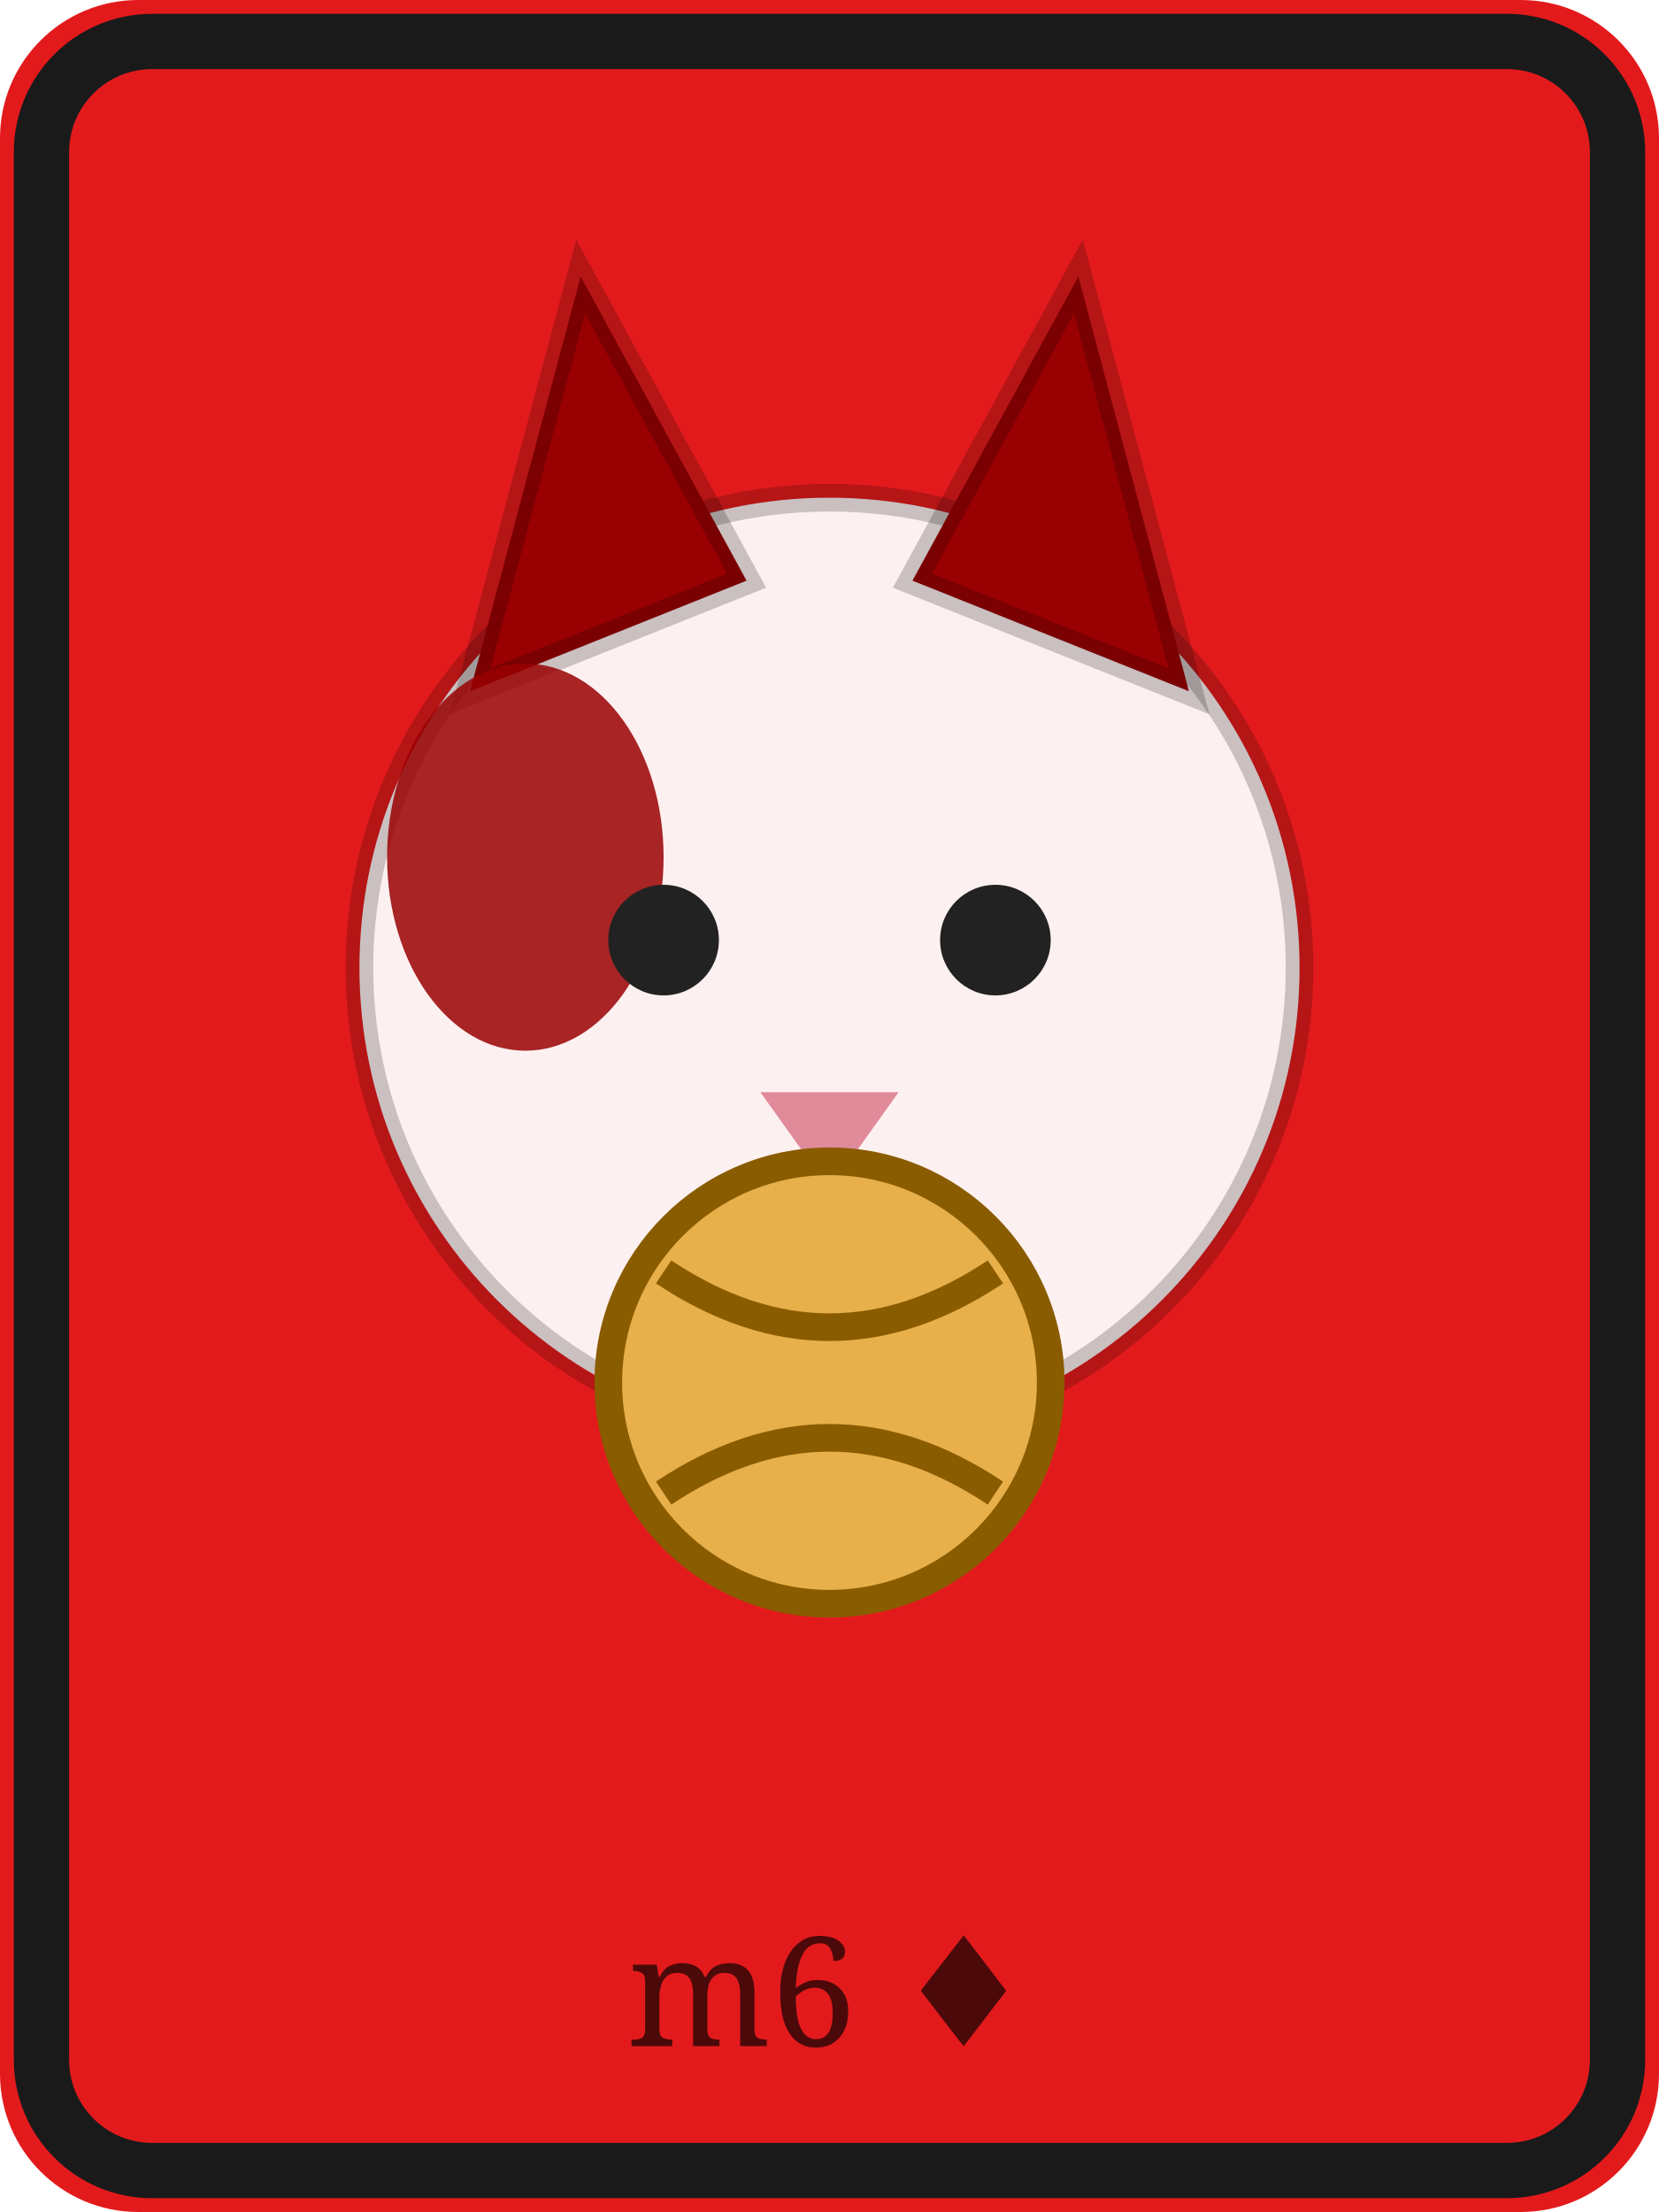
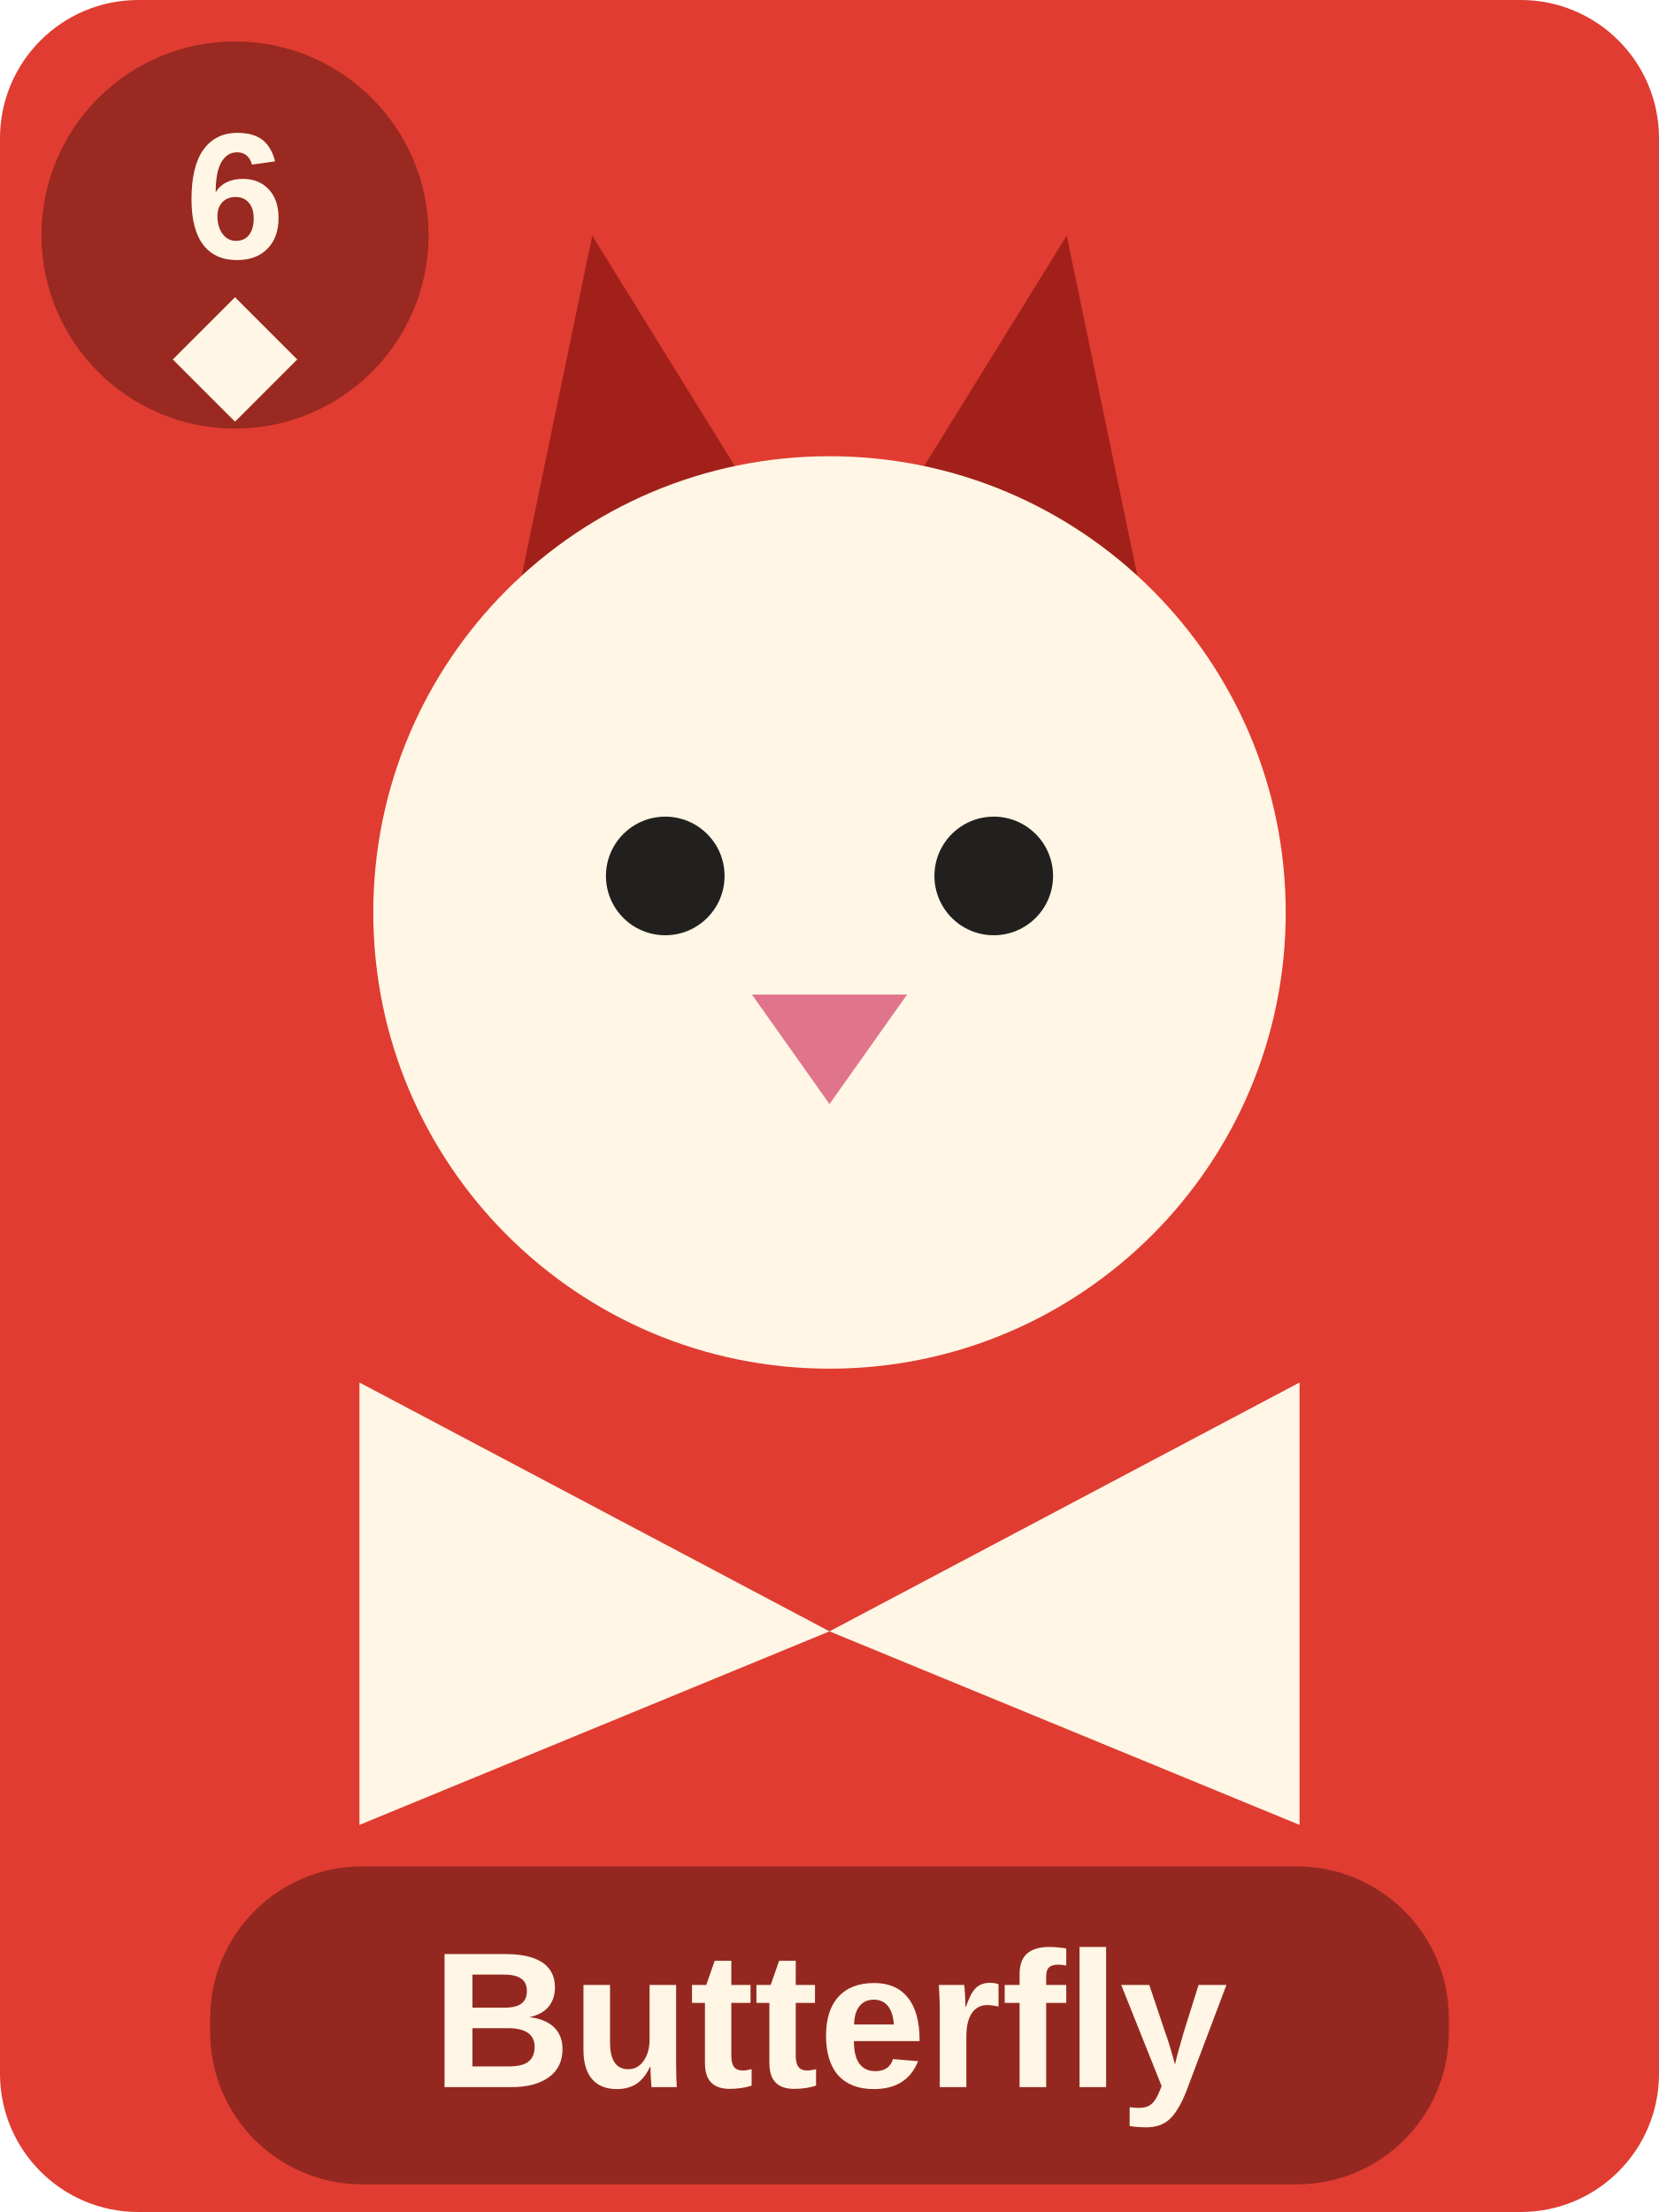
<svg xmlns="http://www.w3.org/2000/svg" viewBox="0 0 120 160">
-   <rect width="120" height="160" rx="10" fill="#E31A1C" />
-   <rect x="3" y="3" width="114" height="154" rx="8" fill="none" stroke="#1a1a1a" stroke-width="4" />
-   <circle cx="60" cy="70" r="34" fill="#ffffffee" stroke="#00000033" stroke-width="2" />
-   <polygon points="34,50 42,20 54,42" fill="#990001" stroke="#00000033" stroke-width="2" />
-   <polygon points="86,50 78,20 66,42" fill="#990001" stroke="#00000033" stroke-width="2" />
-   <ellipse cx="38" cy="62" rx="10" ry="14" fill="#990001" opacity="0.85" />
-   <circle cx="48" cy="68" r="4" fill="#222" />
-   <circle cx="72" cy="68" r="4" fill="#222" />
-   <polygon points="60,86 55,79 65,79" fill="#e08a9a" />
-   <circle cx="60" cy="100" r="16" fill="#e8b04a" stroke="#8a5c00" stroke-width="2" />
-   <path d="M48,92 Q60,100 72,92 M48,108 Q60,100 72,108" stroke="#8a5c00" stroke-width="2" fill="none" />
-   <text x="60" y="148" font-family="Georgia,serif" font-size="11" fill="#000000aa" text-anchor="middle">m6 ♦</text>
+   <rect width="120" height="160" rx="10" fill="#E03C31" />
+   <polygon points="36.24,48.84 42.84,17.041 58.02,41.58" fill="#A2201A" />
+   <polygon points="83.76,48.84 77.16,17.041 61.98,41.58" fill="#A2201A" />
+   <circle cx="60" cy="66" r="33" fill="#FFF6E5" />
+   <circle cx="48.12" cy="63.36" r="4.29" fill="#22201E" />
+   <circle cx="71.88" cy="63.36" r="4.29" fill="#22201E" />
+   <polygon points="60,79.86 54.39,71.94 65.61,71.94" fill="#E0748A" />
+   <polygon points="60,118 26,100 26,132" fill="#FFF6E5" />
+   <polygon points="60,118 94,100 94,132" fill="#FFF6E5" />
+   <rect x="15.2" y="135" width="89.6" height="23" rx="11" fill="black" fill-opacity="0.34" />
+   <text x="60" y="147" font-family="system-ui,Arial,sans-serif" font-size="14" font-weight="800" fill="#FFF6E5" text-anchor="middle" dominant-baseline="middle">Butterfly</text>
+   <circle cx="17" cy="17" r="14" fill="black" fill-opacity="0.32" />
+   <text x="17" y="15" font-family="system-ui,Arial,sans-serif" font-size="13" font-weight="800" fill="#FFF6E5" text-anchor="middle" dominant-baseline="middle">6</text>
+   <g transform="translate(17,26)">
+     <polygon points="0,-4.5 4.5,0 0,4.5 -4.5,0" fill="#FFF6E5" />
+   </g>
</svg>
